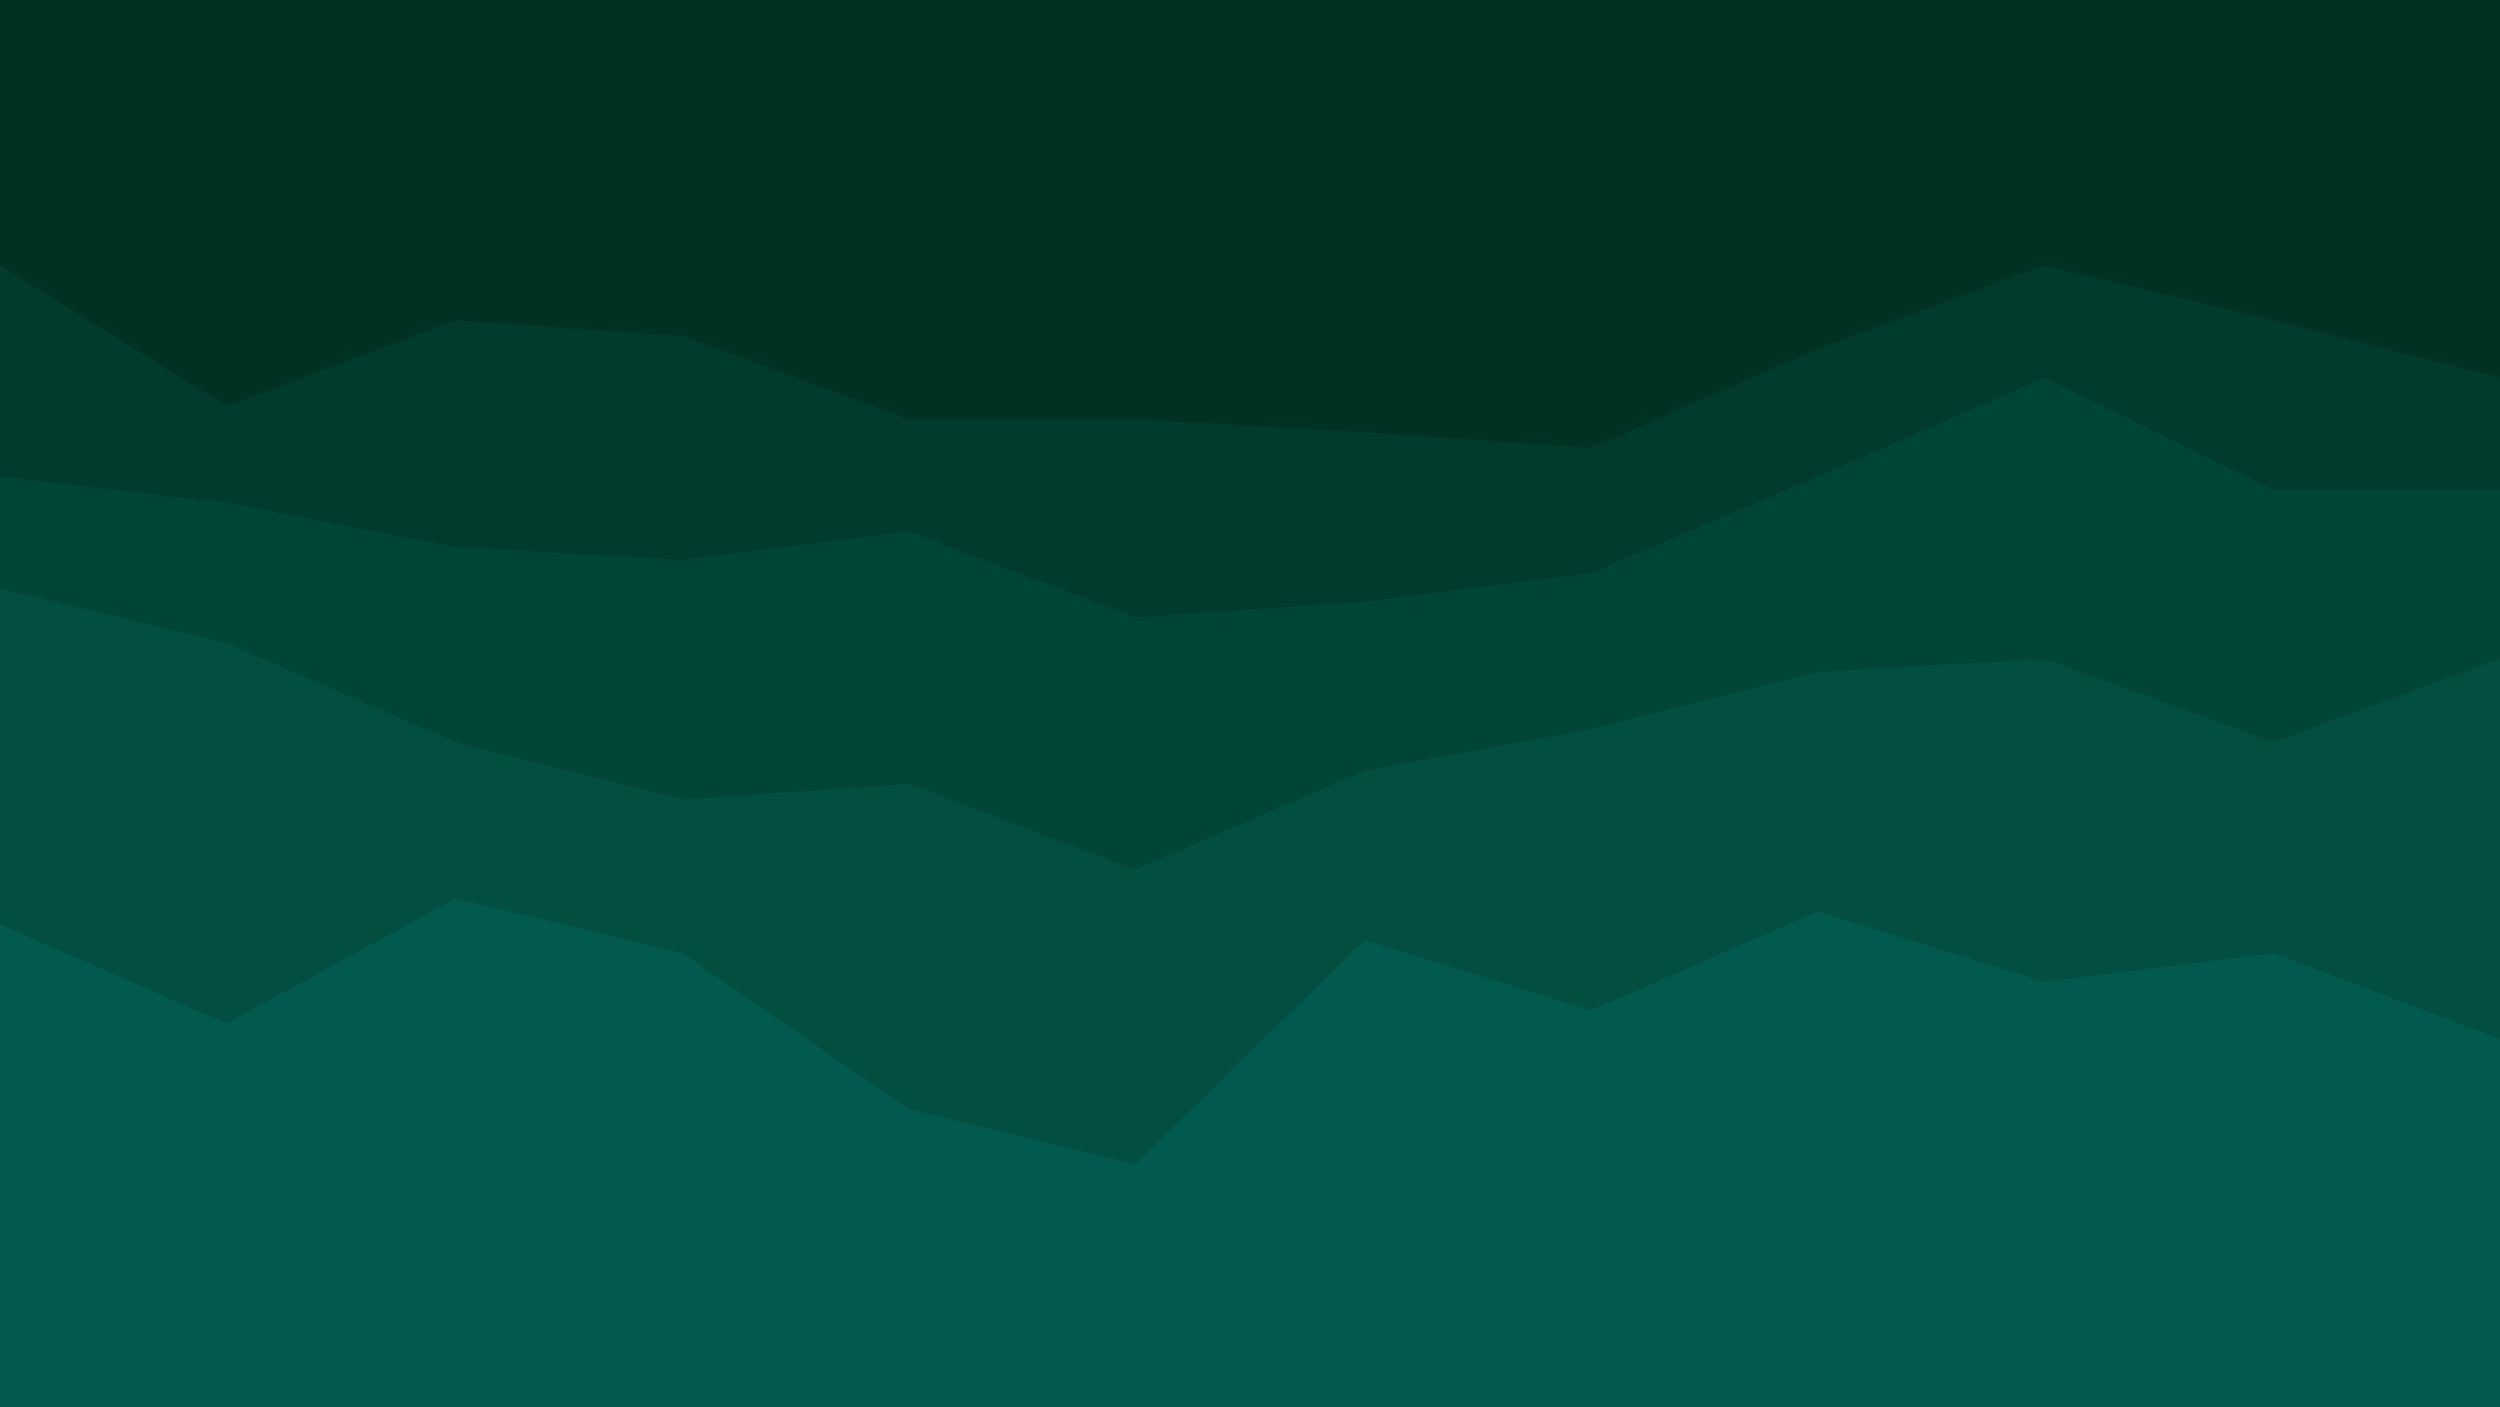
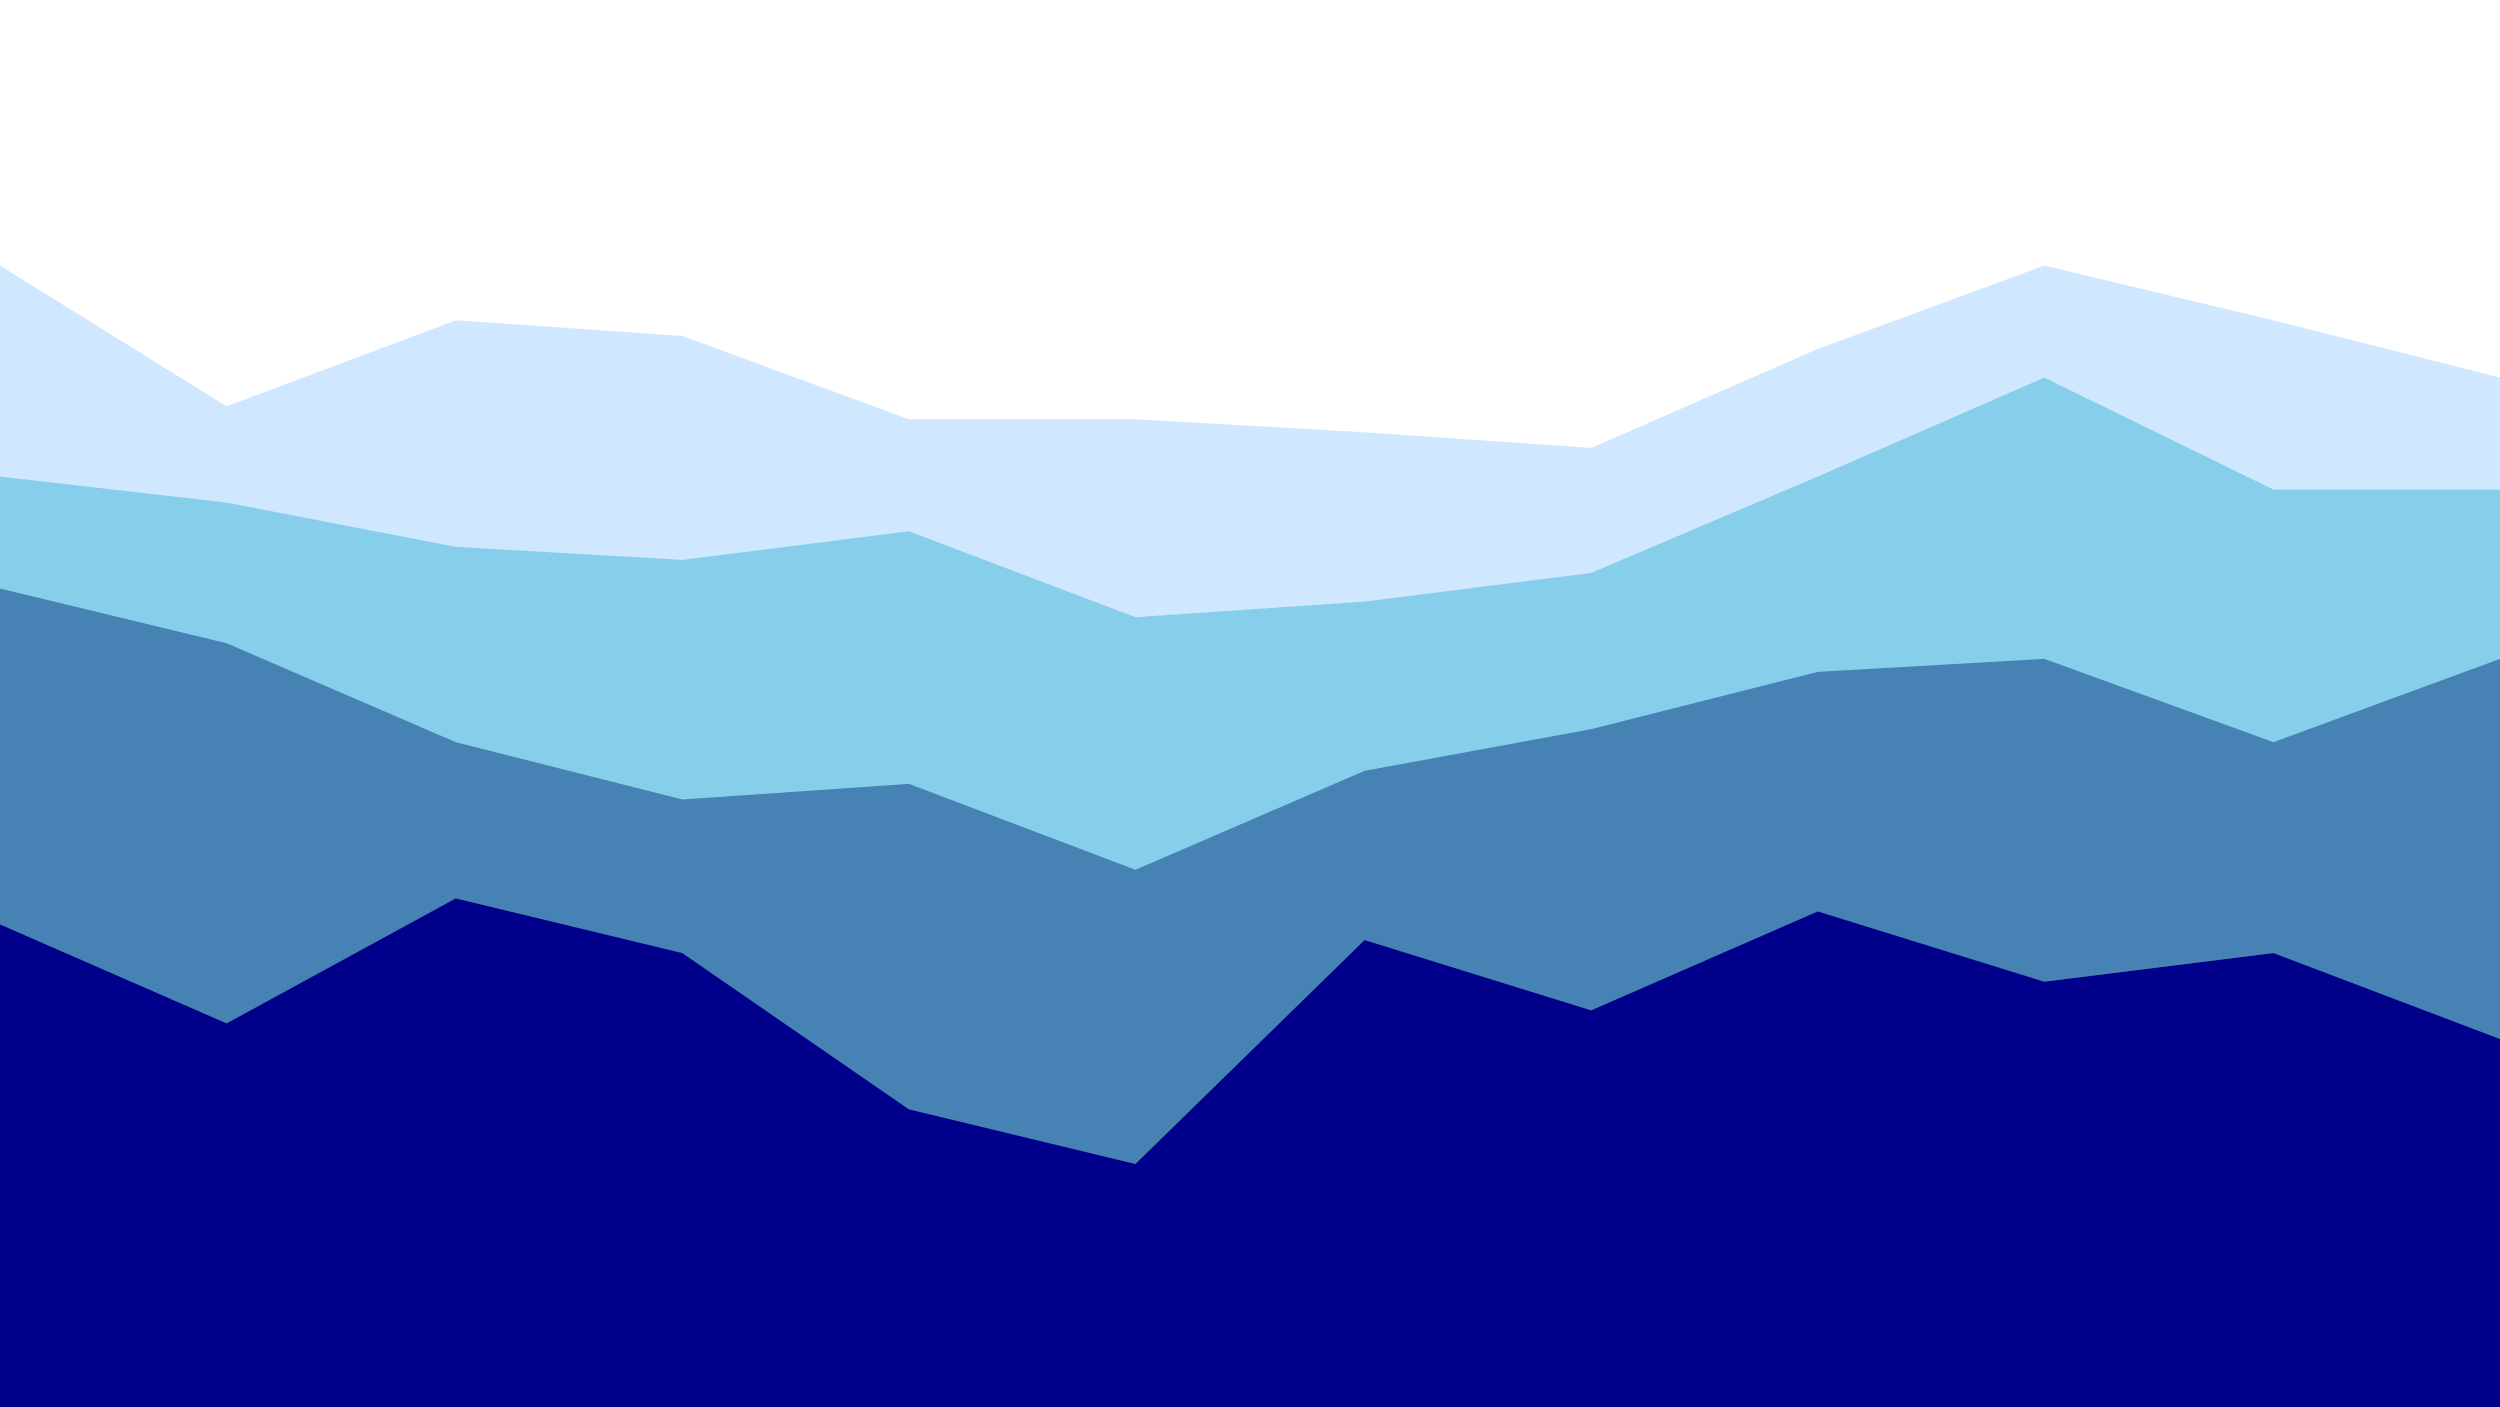
<svg xmlns="http://www.w3.org/2000/svg" id="visual" viewBox="0 0 960 540" width="960" height="540" version="1.1">
-   <path d="M0 104L87 158L175 125L262 131L349 163L436 163L524 168L611 174L698 136L785 104L873 125L960 147L960 0L873 0L785 0L698 0L611 0L524 0L436 0L349 0L262 0L175 0L87 0L0 0Z" fill="#003223" />
-   <path d="M0 185L87 195L175 212L262 217L349 206L436 239L524 233L611 222L698 185L785 147L873 190L960 190L960 145L873 123L785 102L698 134L611 172L524 166L436 161L349 161L262 129L175 123L87 156L0 102Z" fill="#013b2d" />
-   <path d="M0 228L87 249L175 287L262 309L349 303L436 336L524 298L611 282L698 260L785 255L873 287L960 255L960 188L873 188L785 145L698 183L611 220L524 231L436 237L349 204L262 215L175 210L87 193L0 183Z" fill="#014537" />
-   <path d="M0 357L87 395L175 347L262 368L349 428L436 449L524 363L611 390L698 352L785 379L873 368L960 401L960 253L873 285L785 253L698 258L611 280L524 296L436 334L349 301L262 307L175 285L87 247L0 226Z" fill="#024f42" />
-   <path d="M0 541L87 541L175 541L262 541L349 541L436 541L524 541L611 541L698 541L785 541L873 541L960 541L960 399L873 366L785 377L698 350L611 388L524 361L436 447L349 426L262 366L175 345L87 393L0 355Z" fill="#02594e" />
+   <path d="M0 104L87 158L175 125L262 131L349 163L436 163L524 168L611 174L698 136L785 104L873 125L960 147L960 0L873 0L785 0L698 0L611 0L524 0L436 0L349 0L262 0L175 0L87 0L0 0Z" fill="#FFFFFF" />
+   <path d="M0 185L87 195L175 212L262 217L349 206L436 239L524 233L611 222L698 185L785 147L873 190L960 190L960 145L873 123L785 102L698 134L611 172L524 166L436 161L349 161L262 129L175 123L87 156L0 102Z" fill="#CFE8FF" />
+   <path d="M0 228L87 249L175 287L262 309L349 303L436 336L524 298L611 282L698 260L785 255L873 287L960 255L960 188L873 188L785 145L698 183L611 220L524 231L436 237L349 204L262 215L175 210L87 193L0 183Z" fill="#87CEEB" />
+   <path d="M0 357L87 395L175 347L262 368L349 428L436 449L524 363L611 390L698 352L785 379L873 368L960 401L960 253L873 285L785 253L698 258L611 280L524 296L436 334L349 301L262 307L175 285L87 247L0 226Z" fill="#4682B4" />
+   <path d="M0 541L87 541L175 541L262 541L349 541L436 541L524 541L611 541L698 541L785 541L873 541L960 541L960 399L873 366L785 377L698 350L611 388L524 361L436 447L349 426L262 366L175 345L87 393L0 355Z" fill="#00008B" />
</svg>
